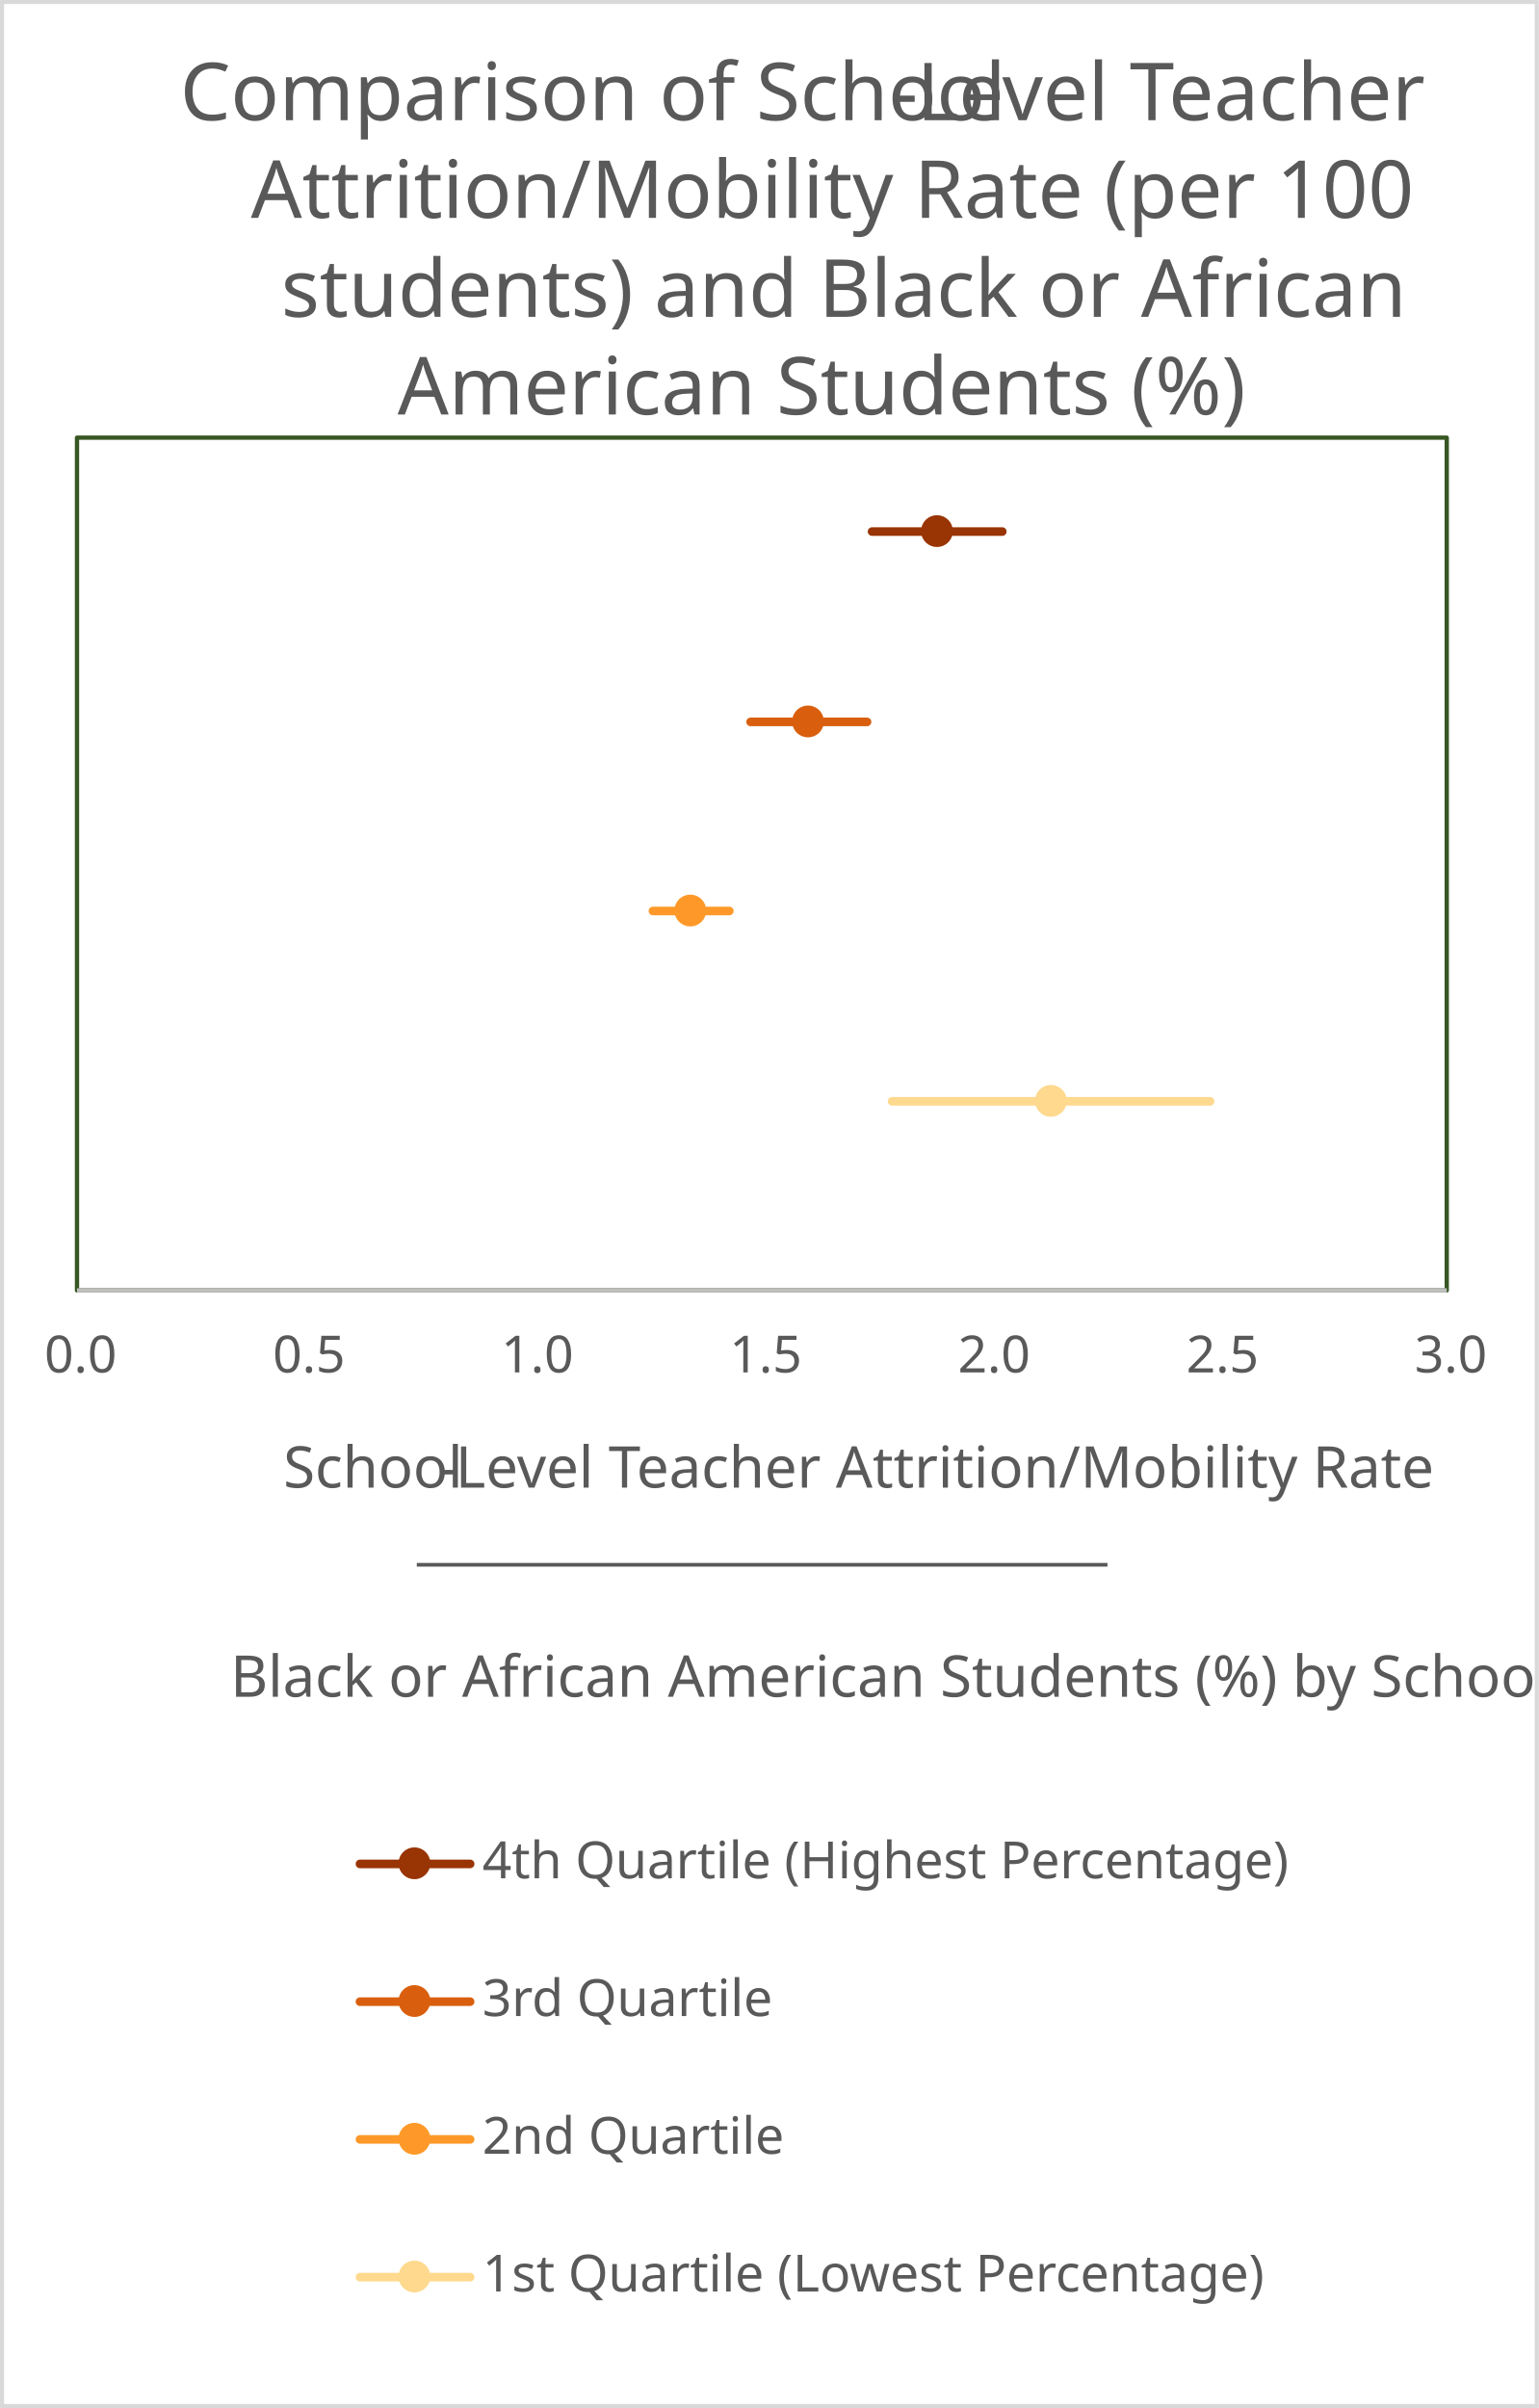
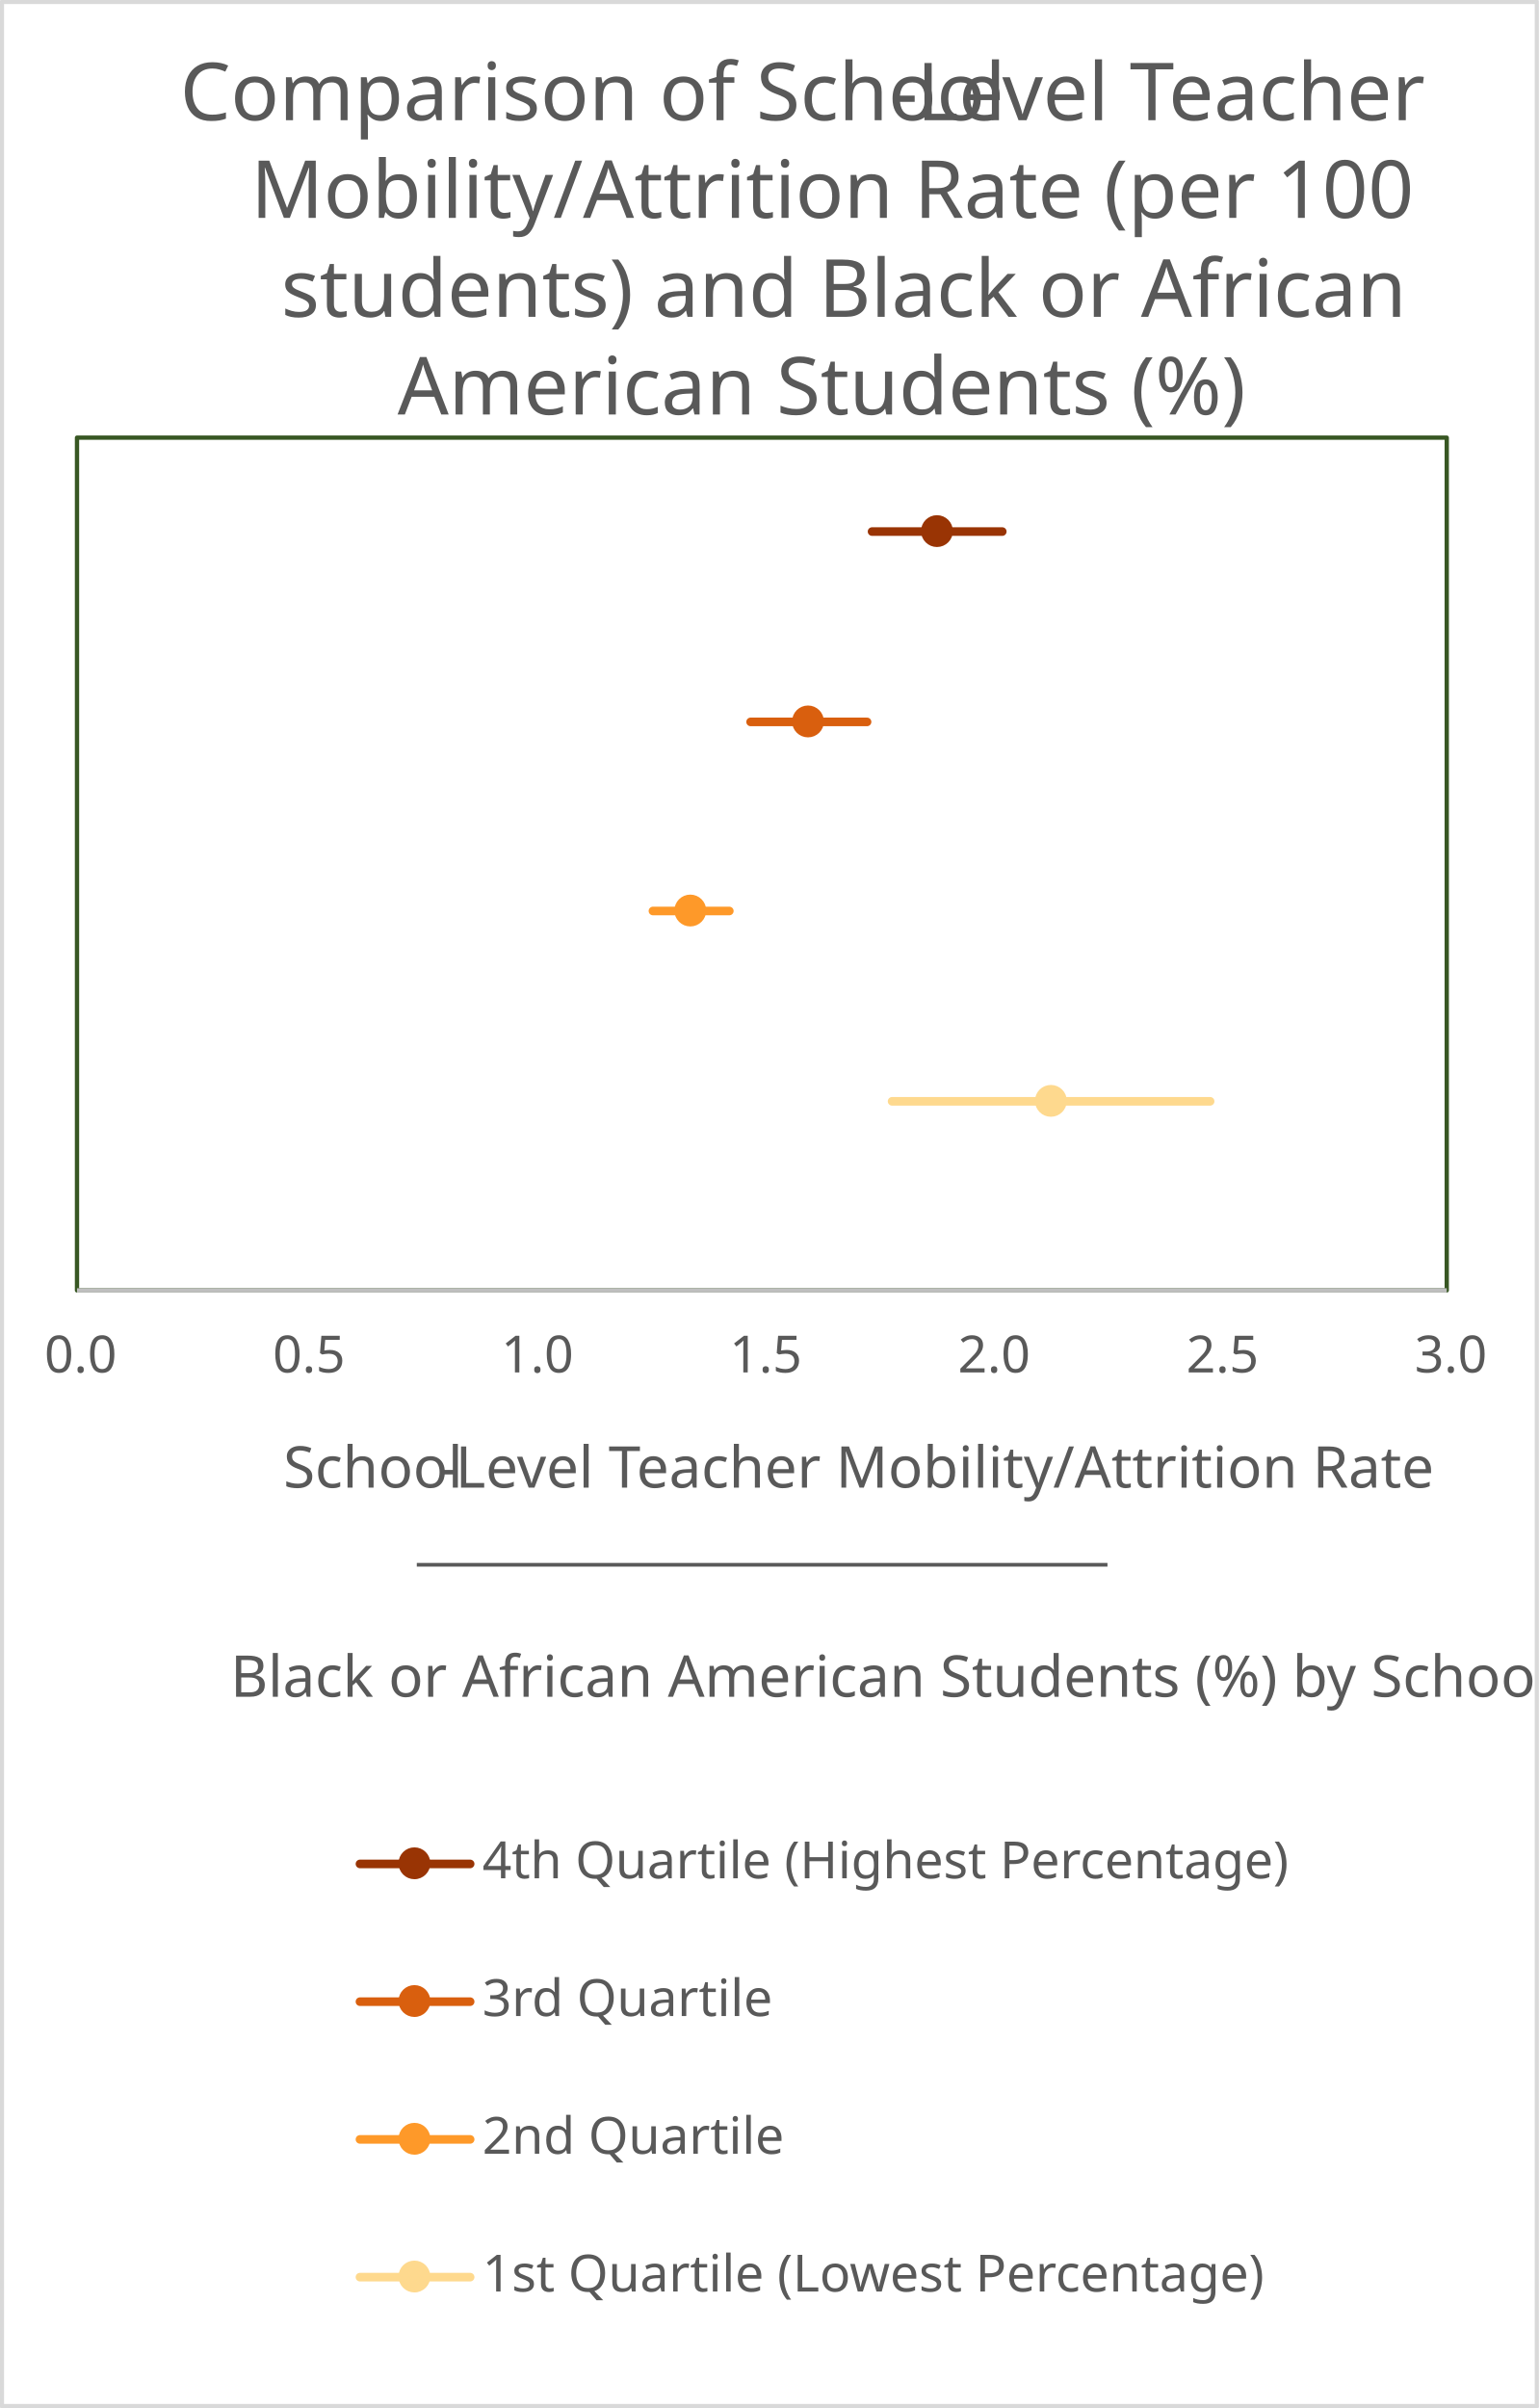
<svg xmlns="http://www.w3.org/2000/svg" width="1229" height="1923" overflow="hidden">
  <defs>
    <clipPath id="clip0">
      <rect x="1491" y="28" width="1229" height="1923" />
    </clipPath>
    <clipPath id="clip1">
      <rect x="1491" y="28" width="1226" height="1921" />
    </clipPath>
    <clipPath id="clip2">
      <rect x="1491" y="28" width="1226" height="1921" />
    </clipPath>
    <clipPath id="clip3">
      <rect x="1552" y="377" width="1098" height="685" />
    </clipPath>
    <clipPath id="clip4">
      <rect x="1491" y="28" width="1226" height="1921" />
    </clipPath>
    <clipPath id="clip5">
      <rect x="1552" y="377" width="1098" height="685" />
    </clipPath>
    <clipPath id="clip6">
      <rect x="1491" y="28" width="1226" height="1921" />
    </clipPath>
    <clipPath id="clip7">
      <rect x="1552" y="377" width="1098" height="685" />
    </clipPath>
    <clipPath id="clip8">
      <rect x="1491" y="28" width="1226" height="1921" />
    </clipPath>
    <clipPath id="clip9">
      <rect x="1552" y="377" width="1098" height="685" />
    </clipPath>
    <clipPath id="clip10">
      <rect x="1491" y="28" width="1226" height="1921" />
    </clipPath>
    <clipPath id="clip11">
      <rect x="1491" y="28" width="1226" height="1921" />
    </clipPath>
    <clipPath id="clip12">
      <rect x="1491" y="28" width="1226" height="1921" />
    </clipPath>
    <clipPath id="clip13">
      <rect x="1491" y="28" width="1226" height="1921" />
    </clipPath>
    <clipPath id="clip14">
      <rect x="1491" y="28" width="1226" height="1921" />
    </clipPath>
    <clipPath id="clip15">
      <rect x="1491" y="28" width="1226" height="1921" />
    </clipPath>
    <clipPath id="clip16">
      <rect x="1491" y="28" width="1226" height="1921" />
    </clipPath>
    <clipPath id="clip17">
      <rect x="1491" y="28" width="1226" height="1921" />
    </clipPath>
    <clipPath id="clip18">
      <rect x="1491" y="28" width="1226" height="1921" />
    </clipPath>
    <clipPath id="clip19">
      <rect x="1491" y="28" width="1226" height="1921" />
    </clipPath>
    <clipPath id="clip20">
      <rect x="1491" y="28" width="1226" height="1921" />
    </clipPath>
    <clipPath id="clip21">
      <rect x="1491" y="28" width="1226" height="1921" />
    </clipPath>
    <clipPath id="clip22">
      <rect x="1491" y="28" width="1226" height="1921" />
    </clipPath>
    <clipPath id="clip23">
      <rect x="1491" y="28" width="1226" height="1921" />
    </clipPath>
    <clipPath id="clip24">
      <rect x="1491" y="28" width="1226" height="1921" />
    </clipPath>
    <clipPath id="clip25">
      <rect x="1491" y="28" width="1226" height="1921" />
    </clipPath>
    <clipPath id="clip26">
      <rect x="1491" y="28" width="1226" height="1921" />
    </clipPath>
    <clipPath id="clip27">
      <rect x="1491" y="28" width="1226" height="1921" />
    </clipPath>
    <clipPath id="clip28">
      <rect x="1491" y="28" width="1226" height="1921" />
    </clipPath>
    <clipPath id="clip29">
      <rect x="1491" y="28" width="1226" height="1921" />
    </clipPath>
    <clipPath id="clip30">
      <rect x="1491" y="28" width="1226" height="1921" />
    </clipPath>
    <clipPath id="clip31">
      <rect x="1491" y="28" width="1226" height="1921" />
    </clipPath>
    <clipPath id="clip32">
      <rect x="1491" y="28" width="1226" height="1921" />
    </clipPath>
    <clipPath id="clip33">
      <rect x="1491" y="28" width="1226" height="1921" />
    </clipPath>
    <clipPath id="clip34">
      <rect x="1491" y="28" width="1226" height="1921" />
    </clipPath>
    <clipPath id="clip35">
      <rect x="1491" y="28" width="1226" height="1921" />
    </clipPath>
    <clipPath id="clip36">
      <rect x="1491" y="28" width="1226" height="1921" />
    </clipPath>
    <clipPath id="clip37">
      <rect x="1491" y="28" width="1226" height="1921" />
    </clipPath>
    <clipPath id="clip38">
      <rect x="1491" y="28" width="1226" height="1921" />
    </clipPath>
    <clipPath id="clip39">
      <rect x="1491" y="28" width="1226" height="1921" />
    </clipPath>
    <clipPath id="clip40">
      <rect x="1491" y="28" width="1226" height="1921" />
    </clipPath>
  </defs>
  <g clip-path="url(#clip0)" transform="translate(-1491 -28)">
    <rect x="1492" y="29" width="1226" height="1920" fill="#FFFFFF" />
    <g clip-path="url(#clip1)">
      <rect x="1552.5" y="377.5" width="1094" height="681" stroke="#385723" stroke-width="3.438" stroke-linejoin="round" stroke-miterlimit="10" fill="none" />
    </g>
    <g clip-path="url(#clip2)">
      <path d="M1552.5 1058.5 2646.5 1058.5" stroke="#BFBFBF" stroke-width="3.438" stroke-linejoin="round" stroke-miterlimit="10" fill="none" fill-rule="evenodd" />
    </g>
    <g clip-path="url(#clip3)">
      <path d="M2239.57 452.5 2187.5 452.5 2291.5 452.5" stroke="#993404" stroke-width="6.875" stroke-linecap="round" stroke-linejoin="round" stroke-miterlimit="10" fill="none" />
    </g>
    <g clip-path="url(#clip4)">
      <path d="M2250.34 452.134C2250.34 458.208 2245.41 463.133 2239.34 463.133 2233.26 463.133 2228.34 458.208 2228.34 452.134 2228.34 446.059 2233.26 441.134 2239.34 441.134 2245.41 441.134 2250.34 446.059 2250.34 452.134Z" stroke="#993404" stroke-width="3.438" stroke-linejoin="round" stroke-miterlimit="10" fill="#993404" />
    </g>
    <g clip-path="url(#clip5)">
      <path d="M2136.57 604.5 2090.5 604.5 2183.5 604.5" stroke="#D95F0E" stroke-width="6.875" stroke-linecap="round" stroke-linejoin="round" stroke-miterlimit="10" fill="none" />
    </g>
    <g clip-path="url(#clip6)">
      <path d="M2147.34 604.134C2147.34 610.209 2142.41 615.133 2136.34 615.133 2130.26 615.133 2125.34 610.209 2125.34 604.134 2125.34 598.059 2130.26 593.134 2136.34 593.134 2142.41 593.134 2147.34 598.059 2147.34 604.134Z" stroke="#D95F0E" stroke-width="3.438" stroke-linejoin="round" stroke-miterlimit="10" fill="#D95F0E" />
    </g>
    <g clip-path="url(#clip7)">
      <path d="M2042.57 755.5 2012.5 755.5 2073.5 755.5" stroke="#FE9929" stroke-width="6.875" stroke-linecap="round" stroke-linejoin="round" stroke-miterlimit="10" fill="none" />
    </g>
    <g clip-path="url(#clip8)">
      <path d="M2053.34 755.134C2053.34 761.209 2048.41 766.133 2042.34 766.133 2036.26 766.133 2031.34 761.209 2031.34 755.134 2031.34 749.059 2036.26 744.134 2042.34 744.134 2048.41 744.134 2053.34 749.059 2053.34 755.134Z" stroke="#FE9929" stroke-width="3.438" stroke-linejoin="round" stroke-miterlimit="10" fill="#FE9929" />
    </g>
    <g clip-path="url(#clip9)">
      <path d="M2330.58 907.5 2203.5 907.5 2457.5 907.5" stroke="#FED98E" stroke-width="6.875" stroke-linecap="round" stroke-linejoin="round" stroke-miterlimit="10" fill="none" />
    </g>
    <g clip-path="url(#clip10)">
      <path d="M2341.34 907.134C2341.34 913.209 2336.41 918.133 2330.34 918.133 2324.26 918.133 2319.34 913.209 2319.34 907.134 2319.34 901.059 2324.26 896.134 2330.34 896.134 2336.41 896.134 2341.34 901.059 2341.34 907.134Z" stroke="#FED98E" stroke-width="3.438" stroke-linejoin="round" stroke-miterlimit="10" fill="#FED98E" />
    </g>
    <g clip-path="url(#clip11)">
      <text fill="#595959" font-family="Calibri,Calibri_MSFontService,sans-serif" font-weight="400" font-size="41" transform="matrix(1 0 0 1 1526.45 1124)">0.0</text>
    </g>
    <g clip-path="url(#clip12)">
      <text fill="#595959" font-family="Calibri,Calibri_MSFontService,sans-serif" font-weight="400" font-size="41" transform="matrix(1 0 0 1 1708.84 1124)">0.5</text>
    </g>
    <g clip-path="url(#clip13)">
      <text fill="#595959" font-family="Calibri,Calibri_MSFontService,sans-serif" font-weight="400" font-size="41" transform="matrix(1 0 0 1 1891.24 1124)">1.0</text>
    </g>
    <g clip-path="url(#clip14)">
      <text fill="#595959" font-family="Calibri,Calibri_MSFontService,sans-serif" font-weight="400" font-size="41" transform="matrix(1 0 0 1 2073.64 1124)">1.5</text>
    </g>
    <g clip-path="url(#clip15)">
      <text fill="#595959" font-family="Calibri,Calibri_MSFontService,sans-serif" font-weight="400" font-size="41" transform="matrix(1 0 0 1 2256.04 1124)">2.0</text>
    </g>
    <g clip-path="url(#clip16)">
      <text fill="#595959" font-family="Calibri,Calibri_MSFontService,sans-serif" font-weight="400" font-size="41" transform="matrix(1 0 0 1 2438.44 1124)">2.5</text>
    </g>
    <g clip-path="url(#clip17)">
      <text fill="#595959" font-family="Calibri,Calibri_MSFontService,sans-serif" font-weight="400" font-size="41" transform="matrix(1 0 0 1 2620.84 1124)">3.0</text>
    </g>
    <g clip-path="url(#clip18)">
      <text fill="#595959" font-family="Calibri,Calibri_MSFontService,sans-serif" font-weight="400" font-size="46" transform="matrix(1 0 0 1 1717.33 1216)">School</text>
    </g>
    <g clip-path="url(#clip19)">
      <text fill="#595959" font-family="Calibri,Calibri_MSFontService,sans-serif" font-weight="400" font-size="46" transform="matrix(1 0 0 1 1840.74 1216)">-</text>
    </g>
    <g clip-path="url(#clip20)">
-       <text fill="#595959" font-family="Calibri,Calibri_MSFontService,sans-serif" font-weight="400" font-size="46" transform="matrix(1 0 0 1 1854.76 1216)">Level Teacher Attrition/Mobility Rate</text>
+       <text fill="#595959" font-family="Calibri,Calibri_MSFontService,sans-serif" font-weight="400" font-size="46" transform="matrix(1 0 0 1 1854.76 1216)">Level Teacher Mobility/Attrition Rate</text>
    </g>
    <g clip-path="url(#clip21)">
      <text fill="#595959" font-family="Calibri,Calibri_MSFontService,sans-serif" font-weight="400" font-size="46" transform="matrix(1 0 0 1 1823.99 1272)">___________________________</text>
    </g>
    <g clip-path="url(#clip22)">
      <text fill="#595959" font-family="Calibri,Calibri_MSFontService,sans-serif" font-weight="400" font-size="46" transform="matrix(1 0 0 1 1675.07 1383)">Black or African American Students (%) by School</text>
    </g>
    <g clip-path="url(#clip23)">
      <text fill="#595959" font-family="Calibri,Calibri_MSFontService,sans-serif" font-weight="400" font-size="64" transform="matrix(1 0 0 1 1634.78 124)">Comparison of School</text>
    </g>
    <g clip-path="url(#clip24)">
      <text fill="#595959" font-family="Calibri,Calibri_MSFontService,sans-serif" font-weight="400" font-size="64" transform="matrix(1 0 0 1 2203.5 124)">-</text>
    </g>
    <g clip-path="url(#clip25)">
      <text fill="#595959" font-family="Calibri,Calibri_MSFontService,sans-serif" font-weight="400" font-size="64" transform="matrix(1 0 0 1 2223.14 124)">Level Teacher </text>
    </g>
    <g clip-path="url(#clip26)">
-       <text fill="#595959" font-family="Calibri,Calibri_MSFontService,sans-serif" font-weight="400" font-size="64" transform="matrix(1 0 0 1 1691.36 202)">Attrition/Mobility Rate (per 100 </text>
+       <text fill="#595959" font-family="Calibri,Calibri_MSFontService,sans-serif" font-weight="400" font-size="64" transform="matrix(1 0 0 1 1691.36 202)">Mobility/Attrition Rate (per 100 </text>
    </g>
    <g clip-path="url(#clip27)">
      <text fill="#595959" font-family="Calibri,Calibri_MSFontService,sans-serif" font-weight="400" font-size="64" transform="matrix(1 0 0 1 1715.54 281)">students) and Black or African </text>
    </g>
    <g clip-path="url(#clip28)">
      <text fill="#595959" font-family="Calibri,Calibri_MSFontService,sans-serif" font-weight="400" font-size="64" transform="matrix(1 0 0 1 1808.53 359)">American Students (%)</text>
    </g>
    <g clip-path="url(#clip29)">
      <path d="M1778.5 1516.5 1866.5 1516.5" stroke="#993404" stroke-width="6.875" stroke-linecap="round" stroke-linejoin="round" stroke-miterlimit="10" fill="none" fill-rule="evenodd" />
    </g>
    <g clip-path="url(#clip30)">
      <path d="M1833 1516C1833 1522.07 1828.08 1527 1822 1527 1815.93 1527 1811 1522.07 1811 1516 1811 1509.92 1815.93 1505 1822 1505 1828.08 1505 1833 1509.92 1833 1516Z" stroke="#993404" stroke-width="3.438" stroke-linejoin="round" stroke-miterlimit="10" fill="#993404" />
    </g>
    <g clip-path="url(#clip31)">
      <text fill="#595959" font-family="Calibri,Calibri_MSFontService,sans-serif" font-weight="400" font-size="41" transform="matrix(1 0 0 1 1876.23 1528)">4th Quartile (Highest Percentage)</text>
    </g>
    <g clip-path="url(#clip32)">
      <path d="M1778.5 1626.5 1866.5 1626.5" stroke="#D95F0E" stroke-width="6.875" stroke-linecap="round" stroke-linejoin="round" stroke-miterlimit="10" fill="none" fill-rule="evenodd" />
    </g>
    <g clip-path="url(#clip33)">
      <path d="M1833 1626C1833 1632.07 1828.08 1637 1822 1637 1815.93 1637 1811 1632.07 1811 1626 1811 1619.92 1815.93 1615 1822 1615 1828.08 1615 1833 1619.92 1833 1626Z" stroke="#D95F0E" stroke-width="3.438" stroke-linejoin="round" stroke-miterlimit="10" fill="#D95F0E" />
    </g>
    <g clip-path="url(#clip34)">
      <text fill="#595959" font-family="Calibri,Calibri_MSFontService,sans-serif" font-weight="400" font-size="41" transform="matrix(1 0 0 1 1876.23 1638)">3rd Quartile</text>
    </g>
    <g clip-path="url(#clip35)">
      <path d="M1778.5 1736.5 1866.5 1736.5" stroke="#FE9929" stroke-width="6.875" stroke-linecap="round" stroke-linejoin="round" stroke-miterlimit="10" fill="none" fill-rule="evenodd" />
    </g>
    <g clip-path="url(#clip36)">
      <path d="M1833 1736C1833 1742.07 1828.08 1747 1822 1747 1815.93 1747 1811 1742.07 1811 1736 1811 1729.92 1815.93 1725 1822 1725 1828.08 1725 1833 1729.92 1833 1736Z" stroke="#FE9929" stroke-width="3.438" stroke-linejoin="round" stroke-miterlimit="10" fill="#FE9929" />
    </g>
    <g clip-path="url(#clip37)">
      <text fill="#595959" font-family="Calibri,Calibri_MSFontService,sans-serif" font-weight="400" font-size="41" transform="matrix(1 0 0 1 1876.23 1748)">2nd Quartile</text>
    </g>
    <g clip-path="url(#clip38)">
      <path d="M1778.5 1846.5 1866.5 1846.5" stroke="#FED98E" stroke-width="6.875" stroke-linecap="round" stroke-linejoin="round" stroke-miterlimit="10" fill="none" fill-rule="evenodd" />
    </g>
    <g clip-path="url(#clip39)">
      <path d="M1833 1846C1833 1852.07 1828.08 1857 1822 1857 1815.93 1857 1811 1852.07 1811 1846 1811 1839.92 1815.93 1835 1822 1835 1828.08 1835 1833 1839.92 1833 1846Z" stroke="#FED98E" stroke-width="3.438" stroke-linejoin="round" stroke-miterlimit="10" fill="#FED98E" />
    </g>
    <g clip-path="url(#clip40)">
      <text fill="#595959" font-family="Calibri,Calibri_MSFontService,sans-serif" font-weight="400" font-size="41" transform="matrix(1 0 0 1 1876.23 1858)">1st Quartile (Lowest Percentage)</text>
    </g>
    <rect x="1492.5" y="29.5" width="1226" height="1920" stroke="#D9D9D9" stroke-width="3.438" stroke-linejoin="round" stroke-miterlimit="10" fill="none" />
  </g>
</svg>
